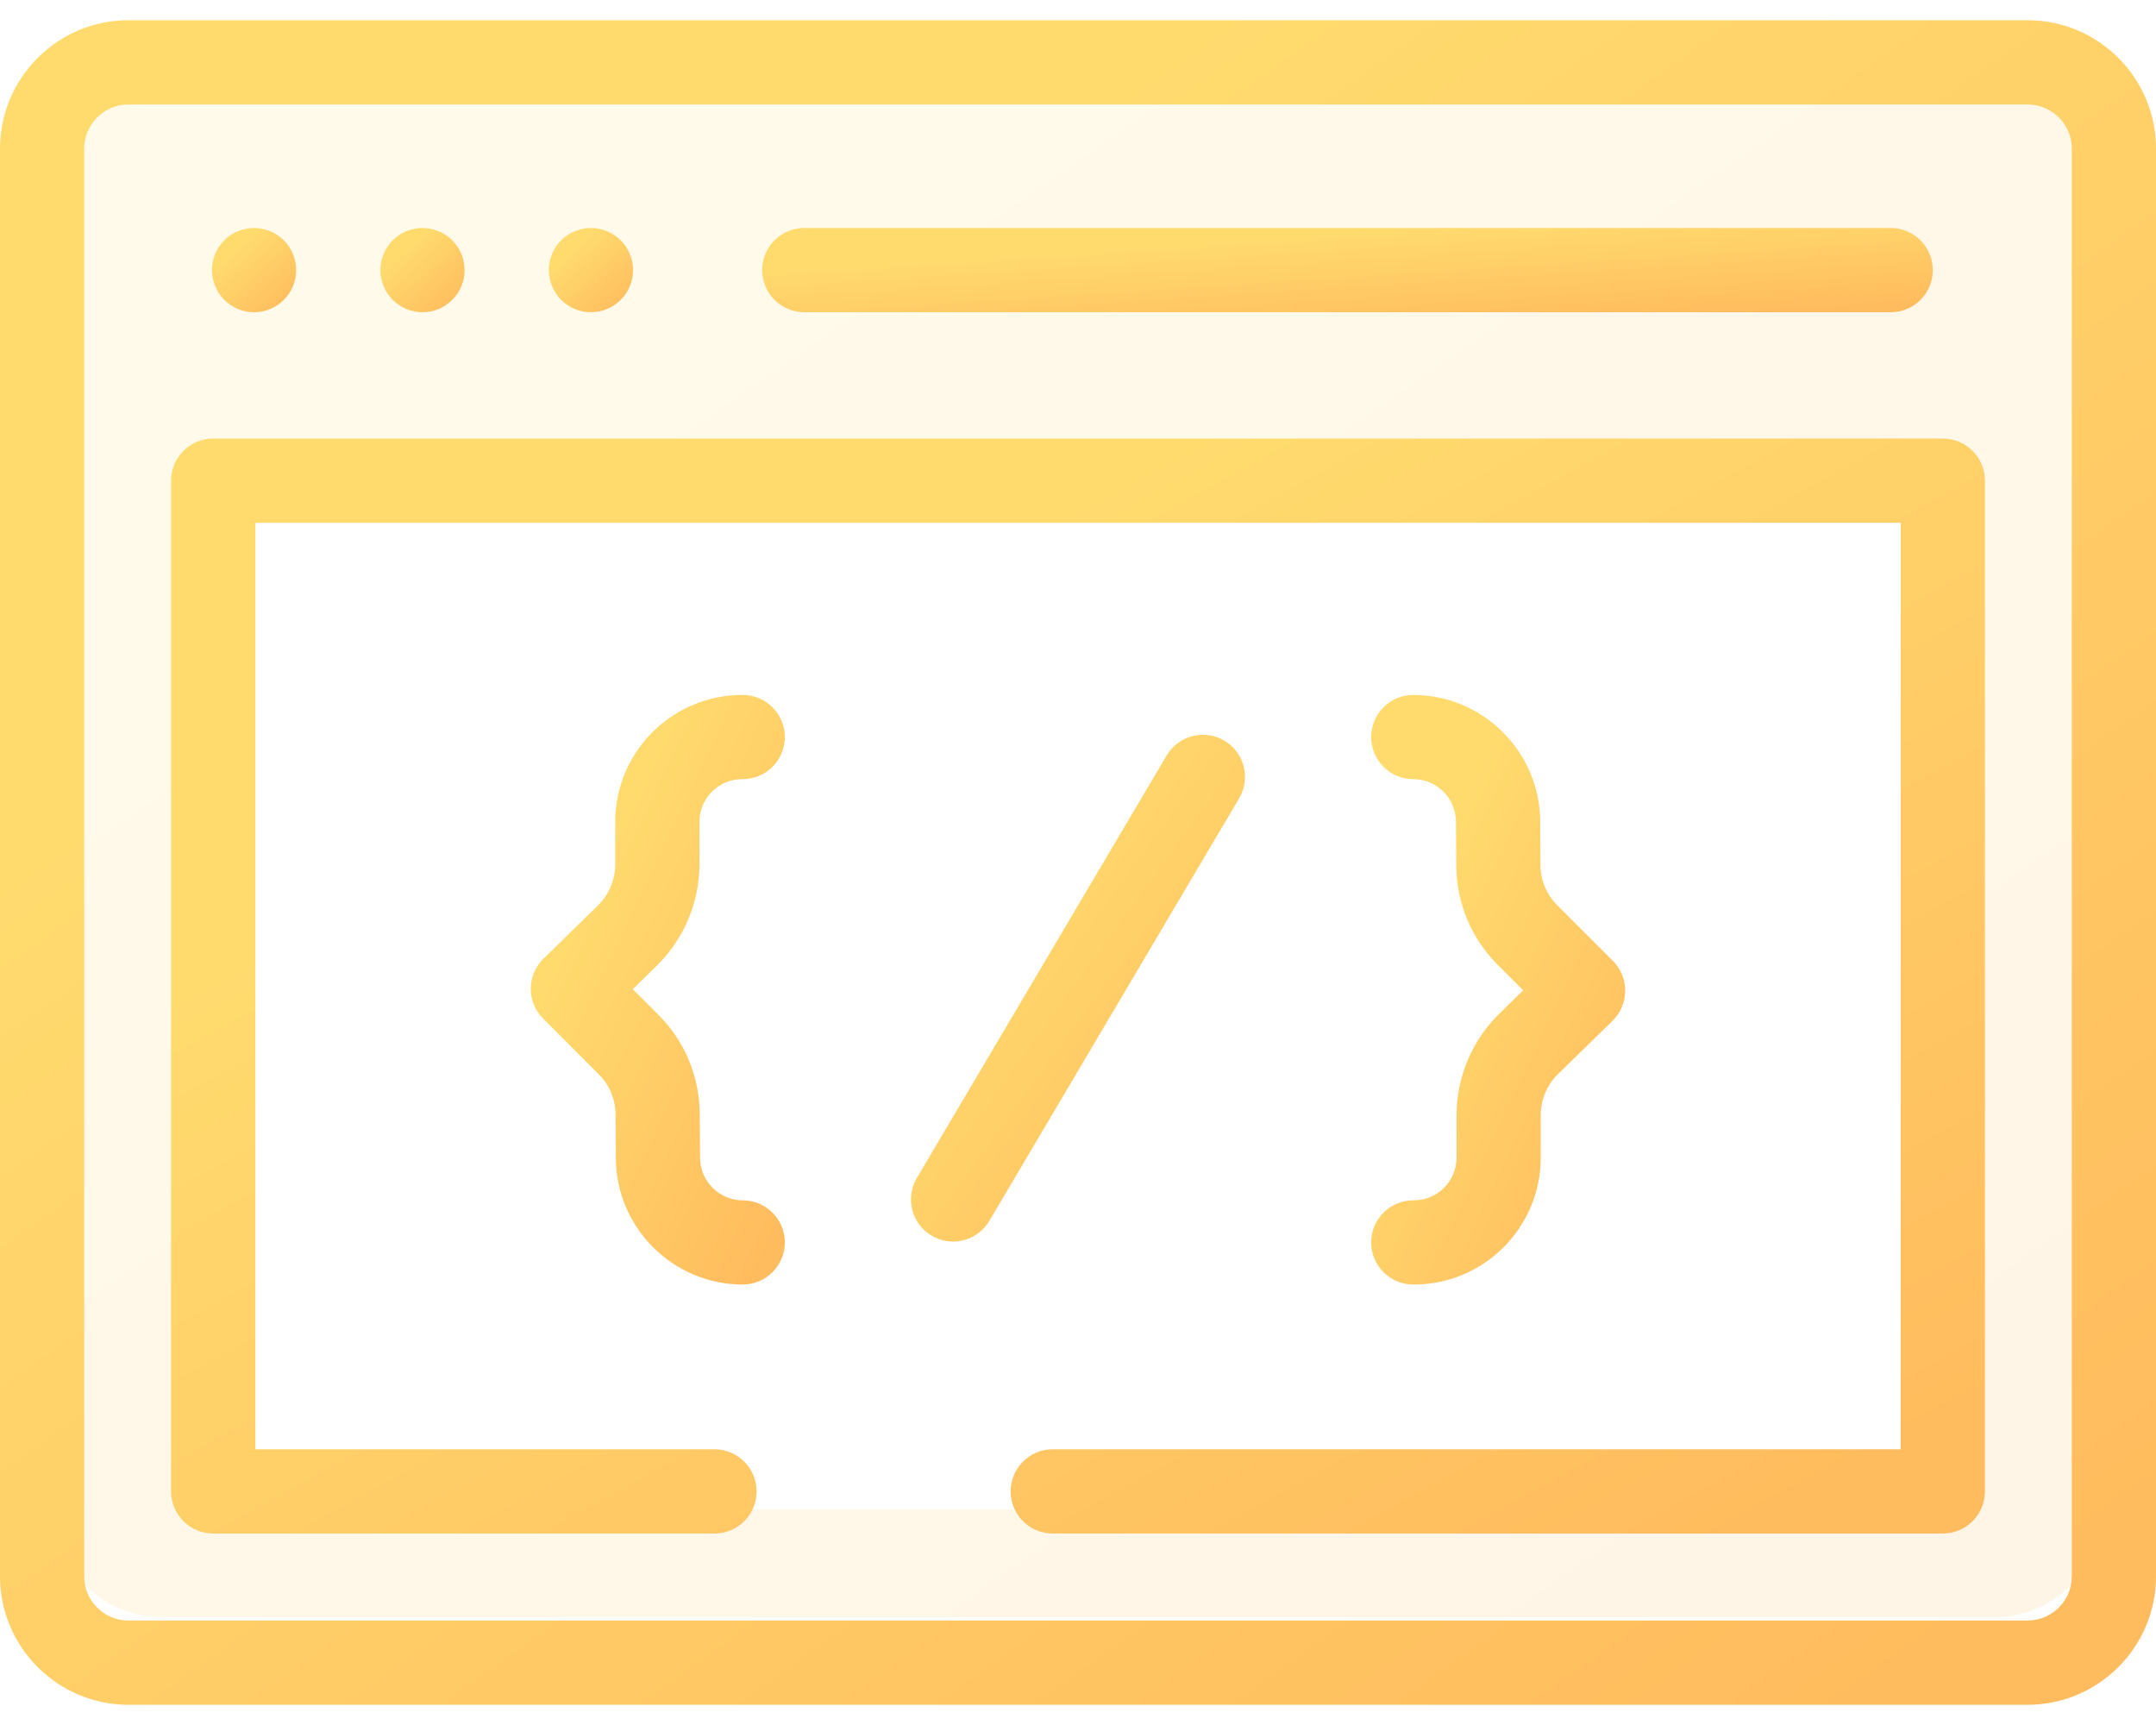
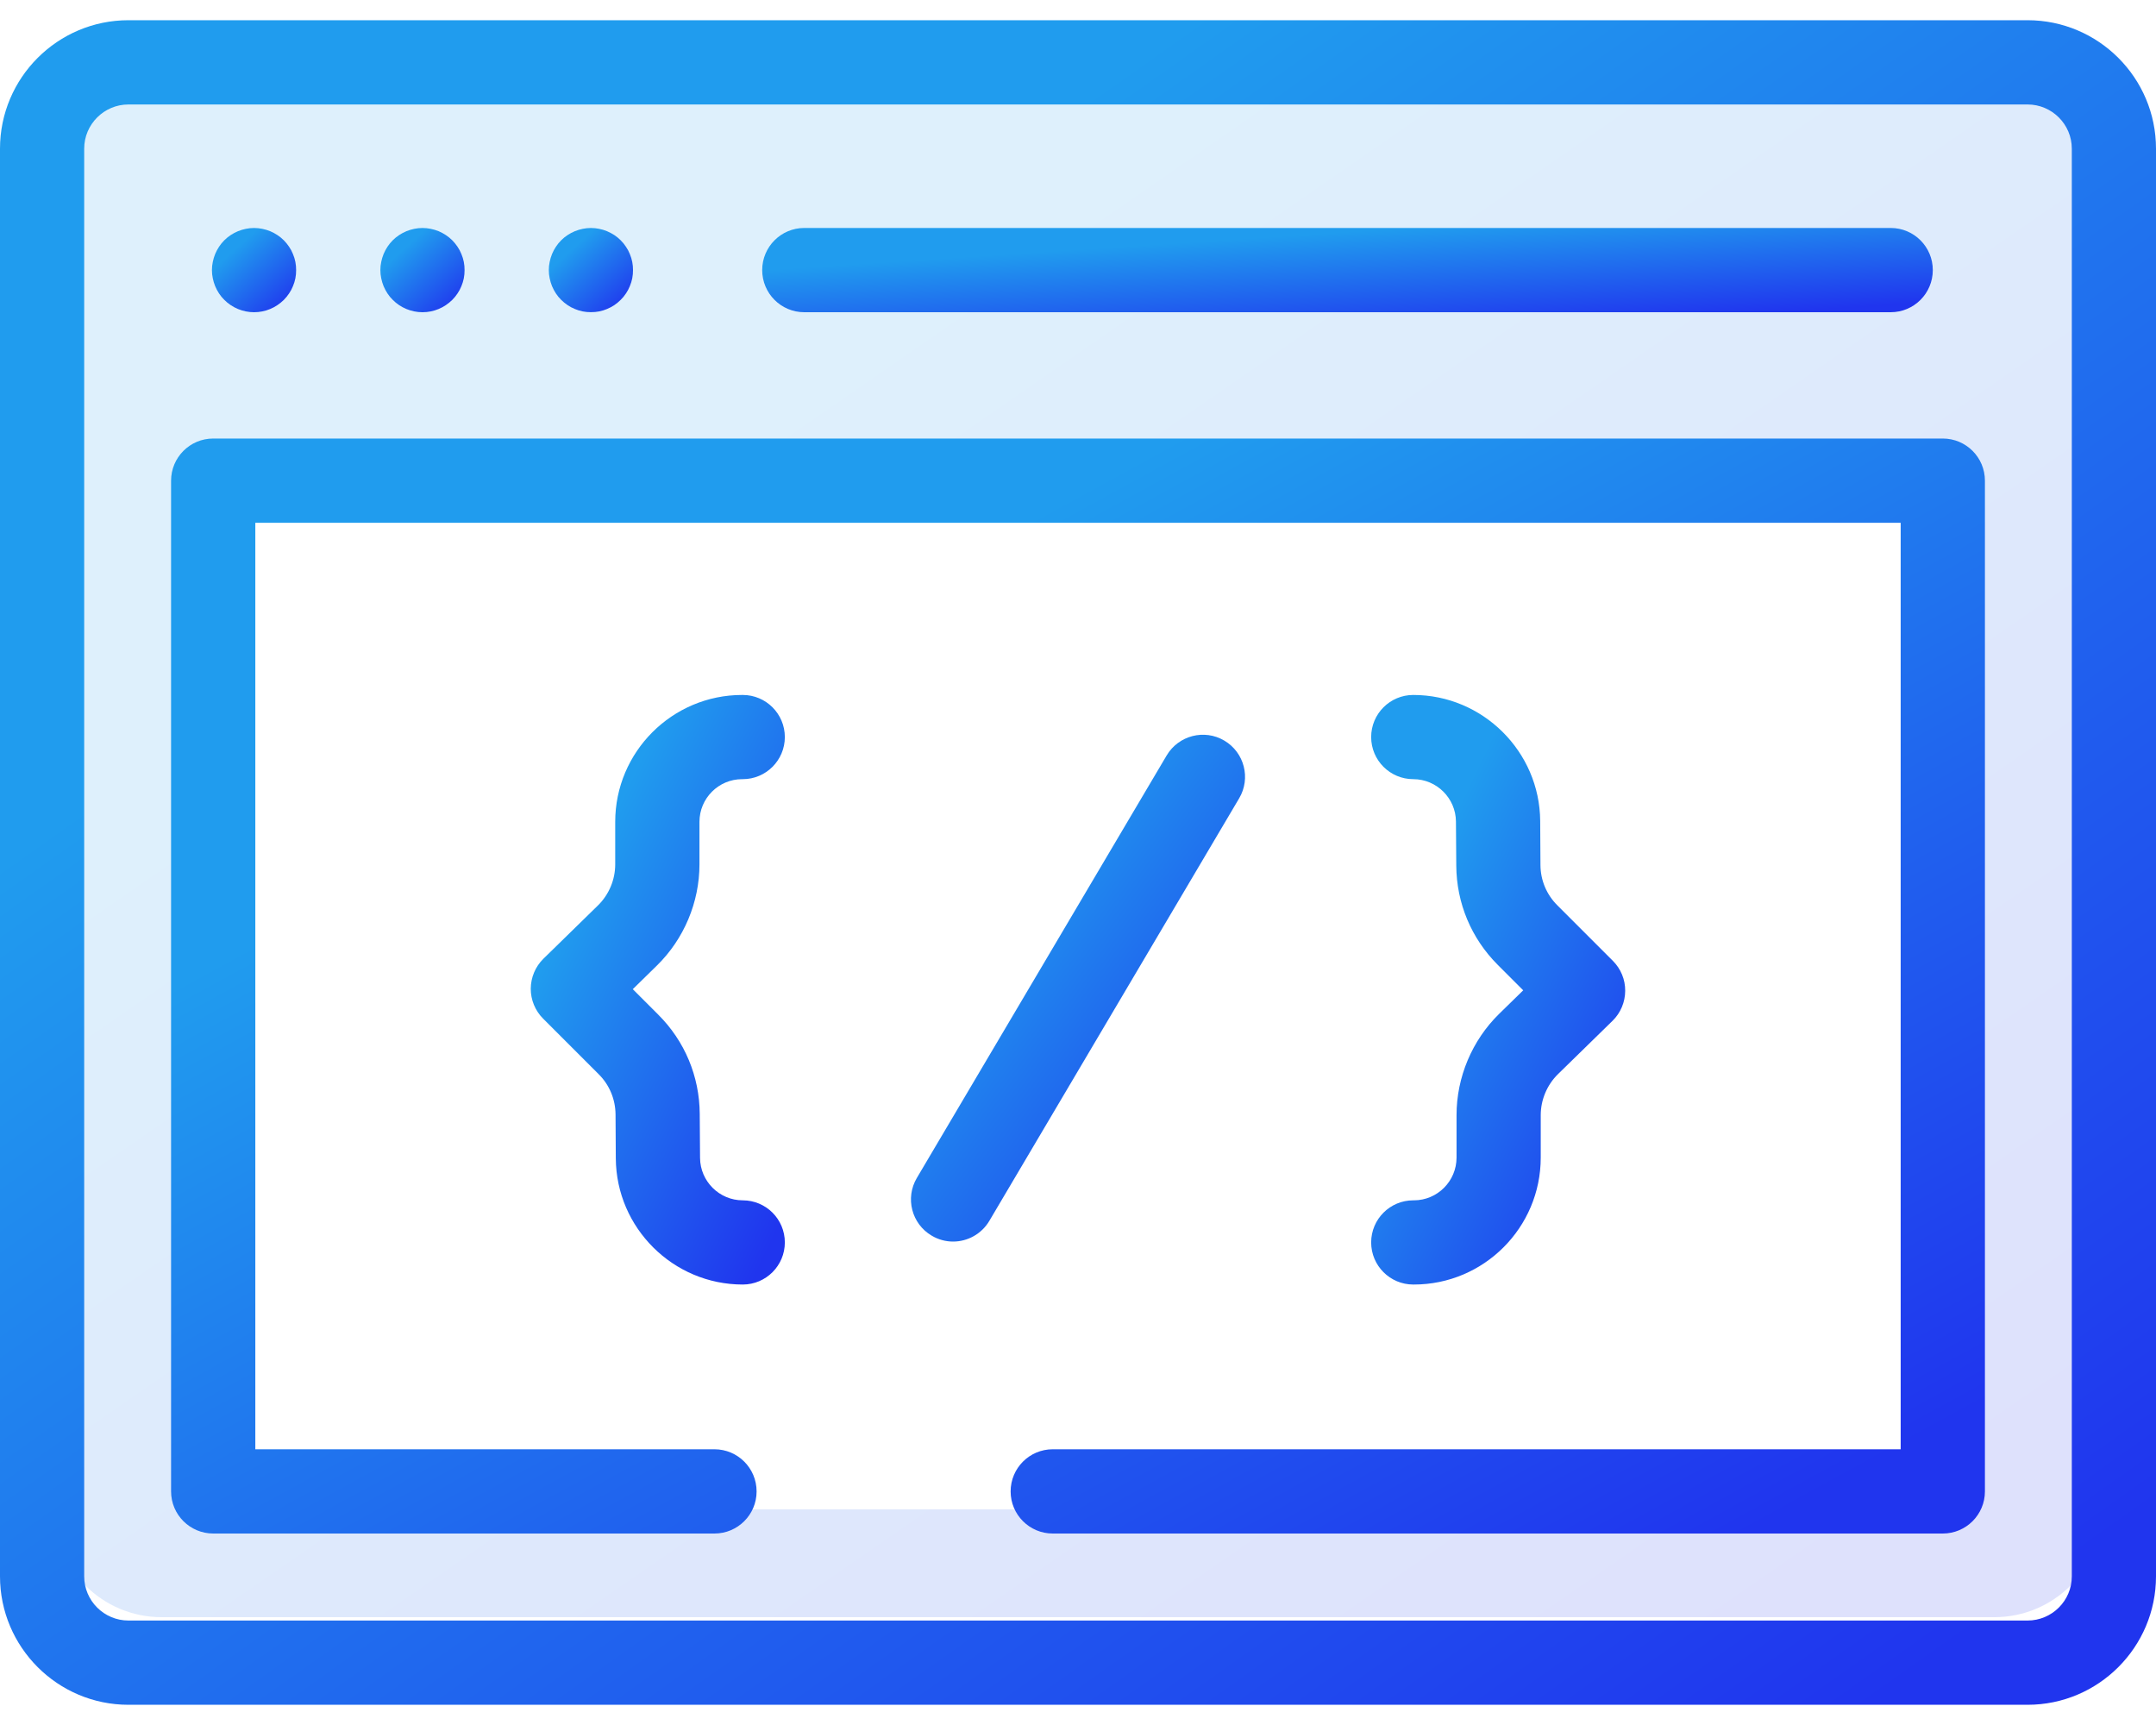
<svg xmlns="http://www.w3.org/2000/svg" width="40" height="32" viewBox="0 0 40 32" fill="none">
  <path opacity="0.15" fill-rule="evenodd" clip-rule="evenodd" d="M3 1C1.895 1 1 1.895 1 3V28C1 29.105 1.895 30 3 30H37C38.105 30 39 29.105 39 28V3C39 1.895 38.105 1 37 1H3ZM36 9H4V28H36V9Z" fill="url(#paint0_linear)" />
  <path d="M37.617 0.375H2.383C1.069 0.375 0 1.444 0 2.758V29.242C0 30.556 1.069 31.625 2.383 31.625H37.617C38.931 31.625 40 30.556 40 29.242V2.758C40 1.444 38.931 0.375 37.617 0.375ZM38.438 29.242C38.438 29.695 38.069 30.062 37.617 30.062H2.383C1.931 30.062 1.562 29.695 1.562 29.242V2.758C1.562 2.306 1.931 1.938 2.383 1.938H37.617C38.069 1.938 38.438 2.306 38.438 2.758V29.242Z" fill="url(#paint1_linear)" />
  <path d="M14.922 5.792H35.078C35.51 5.792 35.859 5.442 35.859 5.01C35.859 4.579 35.51 4.229 35.078 4.229H14.922C14.49 4.229 14.141 4.579 14.141 5.01C14.141 5.442 14.49 5.792 14.922 5.792Z" fill="url(#paint2_linear)" />
  <path d="M3.992 5.309C4.012 5.356 4.036 5.402 4.064 5.444C4.092 5.487 4.125 5.527 4.161 5.562C4.306 5.709 4.508 5.792 4.713 5.792C4.765 5.792 4.816 5.787 4.866 5.777C4.916 5.767 4.966 5.752 5.013 5.732C5.06 5.713 5.105 5.688 5.147 5.66C5.19 5.631 5.23 5.598 5.266 5.563C5.302 5.527 5.334 5.487 5.363 5.444C5.392 5.402 5.416 5.356 5.435 5.309C5.455 5.262 5.47 5.213 5.48 5.163C5.49 5.113 5.494 5.061 5.494 5.01C5.494 4.959 5.49 4.908 5.48 4.858C5.47 4.808 5.455 4.759 5.435 4.712C5.416 4.664 5.392 4.619 5.363 4.577C5.334 4.534 5.302 4.494 5.266 4.458C5.23 4.422 5.19 4.389 5.147 4.361C5.105 4.333 5.06 4.309 5.013 4.289C4.966 4.27 4.916 4.255 4.866 4.245C4.766 4.224 4.662 4.224 4.561 4.245C4.511 4.255 4.462 4.27 4.415 4.289C4.367 4.309 4.322 4.333 4.28 4.361C4.237 4.389 4.197 4.422 4.161 4.458C4.125 4.494 4.092 4.534 4.064 4.577C4.036 4.619 4.012 4.664 3.992 4.712C3.973 4.759 3.958 4.808 3.948 4.858C3.937 4.908 3.932 4.959 3.932 5.01C3.932 5.061 3.937 5.113 3.948 5.163C3.958 5.213 3.973 5.262 3.992 5.309Z" fill="url(#paint3_linear)" />
  <path d="M7.117 5.309C7.137 5.356 7.161 5.402 7.189 5.444C7.217 5.487 7.25 5.527 7.286 5.562C7.431 5.709 7.633 5.792 7.838 5.792C7.89 5.792 7.941 5.787 7.991 5.777C8.041 5.767 8.091 5.752 8.138 5.732C8.185 5.713 8.23 5.688 8.272 5.66C8.315 5.631 8.355 5.598 8.391 5.563C8.427 5.527 8.459 5.487 8.488 5.444C8.517 5.402 8.541 5.356 8.56 5.309C8.58 5.262 8.595 5.213 8.605 5.163C8.615 5.113 8.619 5.061 8.619 5.01C8.619 4.959 8.615 4.908 8.605 4.858C8.595 4.808 8.58 4.759 8.56 4.712C8.541 4.664 8.517 4.619 8.488 4.577C8.459 4.534 8.427 4.494 8.391 4.458C8.355 4.422 8.315 4.389 8.272 4.361C8.23 4.333 8.185 4.309 8.138 4.289C8.091 4.27 8.041 4.255 7.991 4.245C7.891 4.224 7.787 4.224 7.686 4.245C7.636 4.255 7.587 4.27 7.54 4.289C7.492 4.309 7.447 4.333 7.405 4.361C7.362 4.389 7.322 4.422 7.286 4.458C7.25 4.494 7.217 4.534 7.189 4.577C7.161 4.619 7.137 4.664 7.117 4.712C7.098 4.759 7.083 4.808 7.073 4.858C7.062 4.908 7.057 4.959 7.057 5.01C7.057 5.061 7.062 5.113 7.073 5.163C7.083 5.213 7.098 5.262 7.117 5.309Z" fill="url(#paint4_linear)" />
  <path d="M10.242 5.309C10.262 5.356 10.286 5.402 10.314 5.444C10.342 5.487 10.375 5.527 10.411 5.562C10.447 5.598 10.487 5.631 10.53 5.66C10.572 5.688 10.617 5.713 10.665 5.732C10.712 5.752 10.761 5.767 10.811 5.777C10.861 5.787 10.912 5.791 10.963 5.791C11.015 5.791 11.066 5.787 11.116 5.777C11.166 5.767 11.216 5.752 11.262 5.732C11.309 5.713 11.355 5.688 11.398 5.66C11.44 5.631 11.48 5.598 11.516 5.562C11.552 5.527 11.585 5.487 11.613 5.444C11.642 5.402 11.666 5.356 11.685 5.309C11.705 5.262 11.72 5.213 11.73 5.163C11.74 5.113 11.744 5.061 11.744 5.01C11.744 4.959 11.74 4.908 11.73 4.858C11.72 4.808 11.705 4.759 11.685 4.712C11.666 4.664 11.642 4.619 11.613 4.577C11.585 4.534 11.552 4.494 11.516 4.458C11.48 4.422 11.44 4.389 11.398 4.361C11.355 4.333 11.309 4.309 11.262 4.289C11.216 4.27 11.166 4.255 11.116 4.245C11.016 4.224 10.912 4.224 10.811 4.245C10.761 4.255 10.712 4.27 10.665 4.289C10.617 4.309 10.572 4.333 10.53 4.361C10.487 4.389 10.447 4.422 10.411 4.458C10.375 4.494 10.342 4.534 10.314 4.577C10.286 4.619 10.262 4.664 10.242 4.712C10.223 4.759 10.208 4.808 10.198 4.858C10.187 4.908 10.182 4.959 10.182 5.01C10.182 5.061 10.187 5.113 10.198 5.163C10.208 5.213 10.223 5.262 10.242 5.309Z" fill="url(#paint5_linear)" />
  <path d="M22.715 13.739C22.344 13.519 21.865 13.643 21.645 14.014L17.01 21.852C16.79 22.224 16.913 22.703 17.285 22.922C17.409 22.996 17.546 23.032 17.682 23.032C17.949 23.032 18.209 22.894 18.355 22.648L22.99 14.809C23.21 14.438 23.087 13.959 22.715 13.739Z" fill="url(#paint6_linear)" />
  <path d="M12.977 16.035V15.246C12.977 14.809 13.332 14.454 13.769 14.454H13.78C14.211 14.454 14.561 14.104 14.561 13.673C14.561 13.242 14.211 12.892 13.78 12.892H13.769C12.471 12.892 11.414 13.948 11.414 15.246V16.035C11.414 16.319 11.298 16.596 11.095 16.795L10.082 17.785C9.933 17.931 9.849 18.131 9.847 18.34C9.846 18.548 9.929 18.749 10.076 18.896L11.108 19.928C11.307 20.126 11.417 20.391 11.42 20.672L11.425 21.491C11.434 22.78 12.49 23.829 13.78 23.829C14.211 23.829 14.561 23.479 14.561 23.048C14.561 22.616 14.211 22.267 13.78 22.267C13.346 22.267 12.991 21.914 12.988 21.48L12.982 20.661C12.977 19.966 12.704 19.313 12.213 18.823L11.74 18.35L12.187 17.912C12.689 17.421 12.977 16.737 12.977 16.035Z" fill="url(#paint7_linear)" />
  <path d="M27.023 20.686V21.474C27.023 21.911 26.668 22.267 26.231 22.267H26.22C25.789 22.267 25.439 22.616 25.439 23.048C25.439 23.479 25.789 23.829 26.22 23.829H26.231C27.529 23.829 28.585 22.773 28.585 21.474V20.686C28.585 20.402 28.702 20.125 28.905 19.926L29.918 18.936C30.067 18.79 30.151 18.59 30.152 18.381C30.154 18.172 30.071 17.972 29.923 17.824L28.892 16.793C28.693 16.595 28.582 16.33 28.58 16.049L28.575 15.23C28.566 13.941 27.509 12.892 26.22 12.892C25.789 12.892 25.439 13.242 25.439 13.673C25.439 14.104 25.789 14.454 26.22 14.454C26.654 14.454 27.009 14.807 27.012 15.241L27.018 16.059C27.023 16.754 27.296 17.407 27.787 17.898L28.26 18.371L27.812 18.809C27.311 19.3 27.023 19.984 27.023 20.686Z" fill="url(#paint8_linear)" />
  <path d="M36.044 8.135H3.956C3.524 8.135 3.174 8.485 3.174 8.917V27.667C3.174 28.098 3.524 28.448 3.956 28.448H13.255C13.687 28.448 14.037 28.098 14.037 27.667C14.037 27.235 13.687 26.885 13.255 26.885H4.737V9.698H35.263V26.885H19.531C19.1 26.885 18.75 27.235 18.75 27.667C18.75 28.098 19.1 28.448 19.531 28.448H36.044C36.476 28.448 36.826 28.098 36.826 27.667V8.917C36.826 8.485 36.476 8.135 36.044 8.135Z" fill="url(#paint9_linear)" />
  <defs>
    <linearGradient id="paint0_linear" x1="3.153" y1="1" x2="26.689" y2="35.054" gradientUnits="userSpaceOnUse">
-       <stop offset="0.259" stop-color="#FFDB6E" />
-       <stop offset="1" stop-color="#FFBC5E" />
+       <stop offset="0.259" stop-color="#209cee" />
+       <stop offset="1" stop-color="#2035ee" />
    </linearGradient>
    <linearGradient id="paint1_linear" x1="2.267" y1="0.375" x2="27.833" y2="36.511" gradientUnits="userSpaceOnUse">
-       <stop offset="0.259" stop-color="#FFDB6E" />
-       <stop offset="1" stop-color="#FFBC5E" />
+       <stop offset="0.259" stop-color="#209cee" />
+       <stop offset="1" stop-color="#2035ee" />
    </linearGradient>
    <linearGradient id="paint2_linear" x1="15.371" y1="4.229" x2="15.547" y2="6.929" gradientUnits="userSpaceOnUse">
-       <stop offset="0.259" stop-color="#FFDB6E" />
-       <stop offset="1" stop-color="#FFBC5E" />
+       <stop offset="0.259" stop-color="#209cee" />
+       <stop offset="1" stop-color="#2035ee" />
    </linearGradient>
    <linearGradient id="paint3_linear" x1="4.02" y1="4.229" x2="5.369" y2="5.719" gradientUnits="userSpaceOnUse">
-       <stop offset="0.259" stop-color="#FFDB6E" />
-       <stop offset="1" stop-color="#FFBC5E" />
+       <stop offset="0.259" stop-color="#209cee" />
+       <stop offset="1" stop-color="#2035ee" />
    </linearGradient>
    <linearGradient id="paint4_linear" x1="7.145" y1="4.229" x2="8.494" y2="5.719" gradientUnits="userSpaceOnUse">
-       <stop offset="0.259" stop-color="#FFDB6E" />
-       <stop offset="1" stop-color="#FFBC5E" />
+       <stop offset="0.259" stop-color="#209cee" />
+       <stop offset="1" stop-color="#2035ee" />
    </linearGradient>
    <linearGradient id="paint5_linear" x1="10.27" y1="4.229" x2="11.619" y2="5.719" gradientUnits="userSpaceOnUse">
-       <stop offset="0.259" stop-color="#FFDB6E" />
-       <stop offset="1" stop-color="#FFBC5E" />
+       <stop offset="0.259" stop-color="#209cee" />
+       <stop offset="1" stop-color="#2035ee" />
    </linearGradient>
    <linearGradient id="paint6_linear" x1="17.252" y1="13.63" x2="25.014" y2="19.281" gradientUnits="userSpaceOnUse">
-       <stop offset="0.259" stop-color="#FFDB6E" />
-       <stop offset="1" stop-color="#FFBC5E" />
+       <stop offset="0.259" stop-color="#209cee" />
+       <stop offset="1" stop-color="#2035ee" />
    </linearGradient>
    <linearGradient id="paint7_linear" x1="10.114" y1="12.892" x2="17.479" y2="16.396" gradientUnits="userSpaceOnUse">
-       <stop offset="0.259" stop-color="#FFDB6E" />
-       <stop offset="1" stop-color="#FFBC5E" />
+       <stop offset="0.259" stop-color="#209cee" />
+       <stop offset="1" stop-color="#2035ee" />
    </linearGradient>
    <linearGradient id="paint8_linear" x1="25.706" y1="12.892" x2="33.07" y2="16.396" gradientUnits="userSpaceOnUse">
-       <stop offset="0.259" stop-color="#FFDB6E" />
-       <stop offset="1" stop-color="#FFBC5E" />
+       <stop offset="0.259" stop-color="#209cee" />
+       <stop offset="1" stop-color="#2035ee" />
    </linearGradient>
    <linearGradient id="paint9_linear" x1="5.081" y1="8.135" x2="19.915" y2="35.272" gradientUnits="userSpaceOnUse">
-       <stop offset="0.259" stop-color="#FFDB6E" />
-       <stop offset="1" stop-color="#FFBC5E" />
+       <stop offset="0.259" stop-color="#209cee" />
+       <stop offset="1" stop-color="#2035ee" />
    </linearGradient>
  </defs>
</svg>
